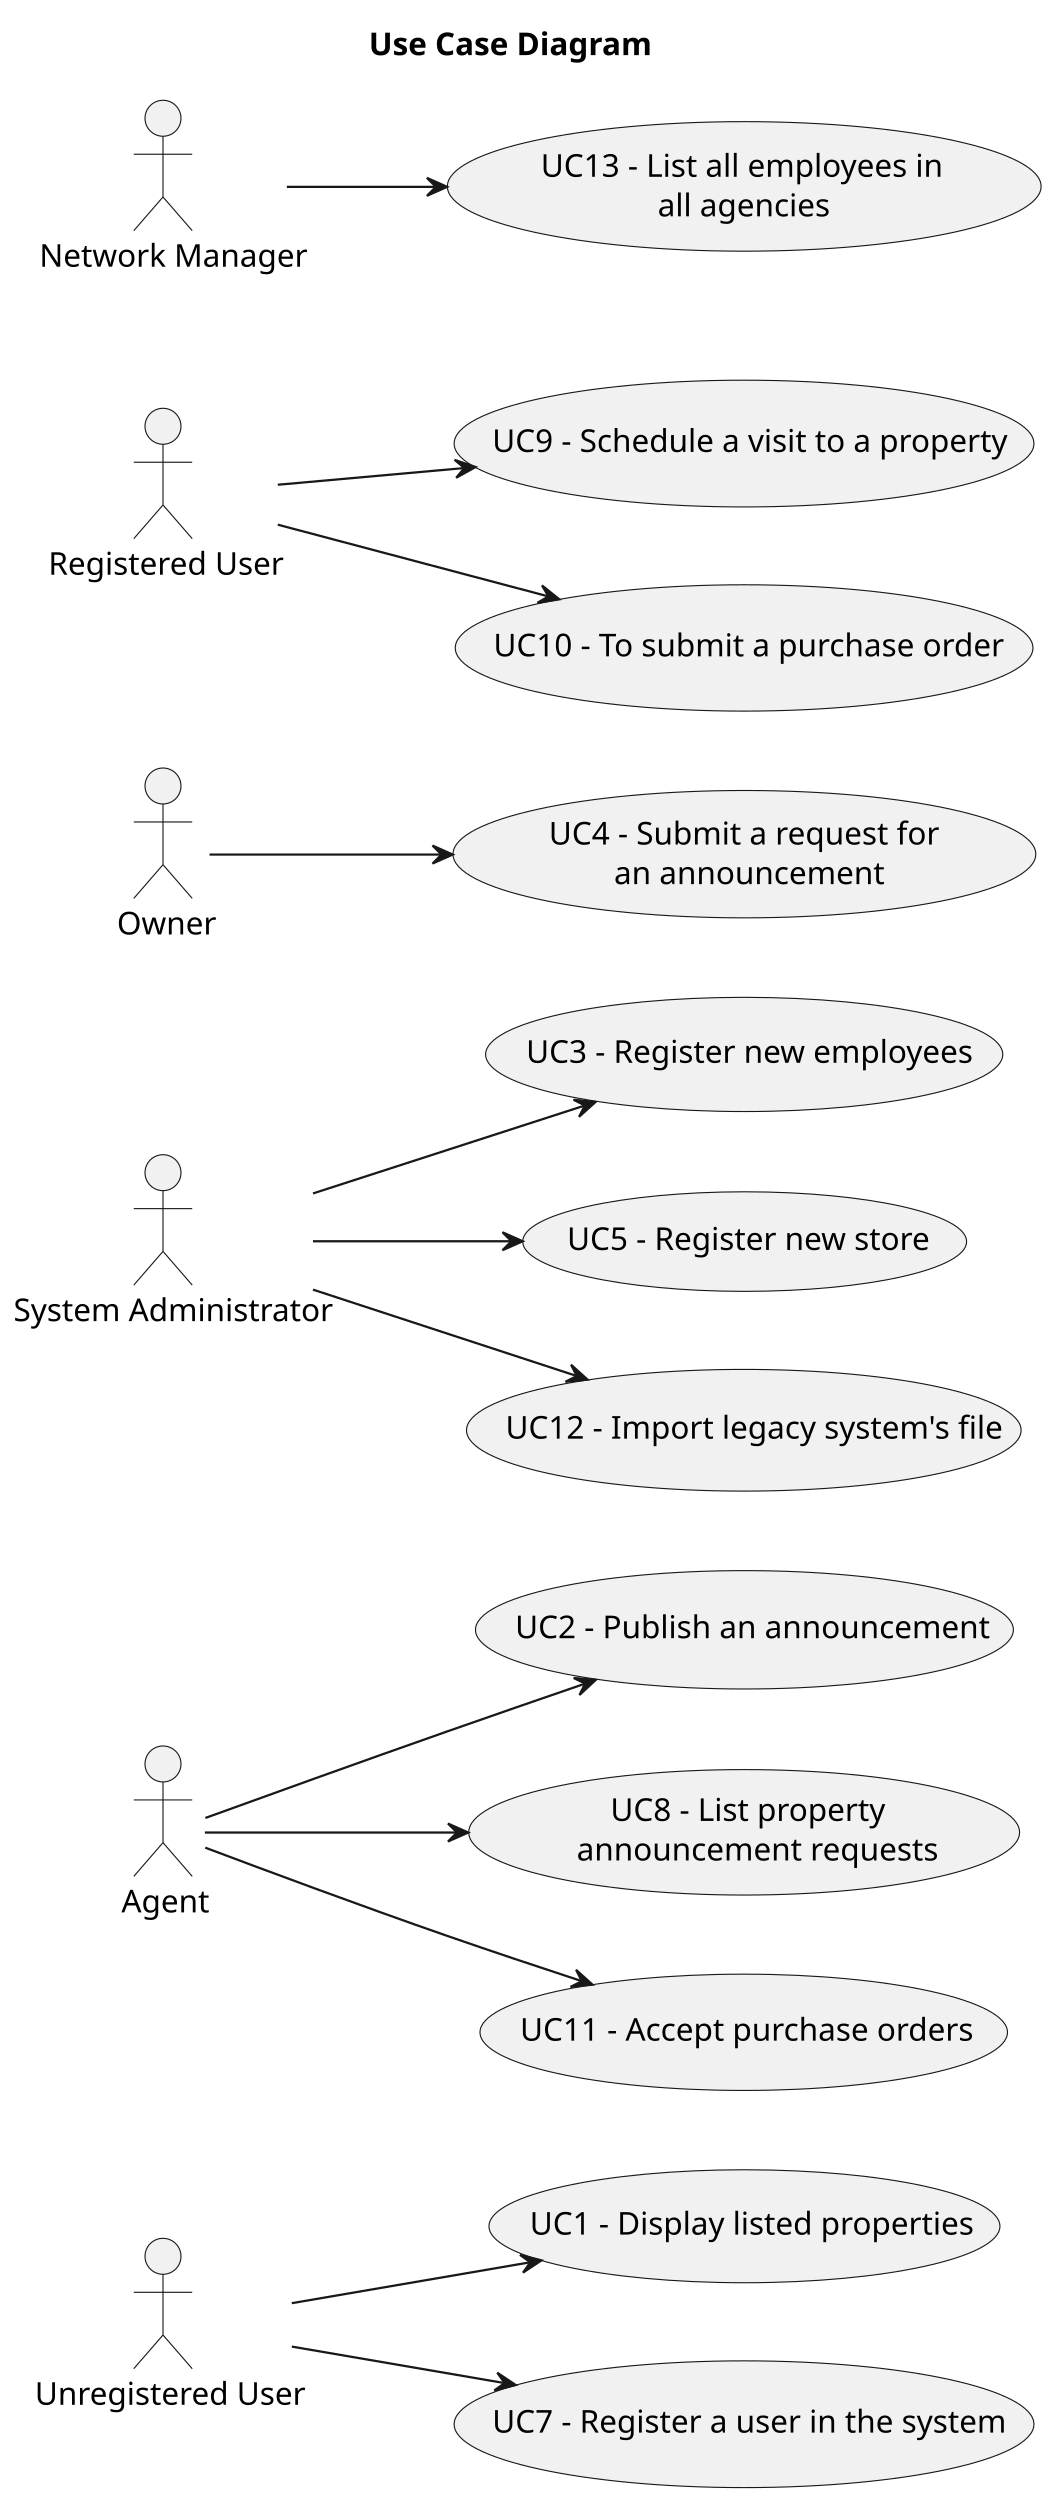
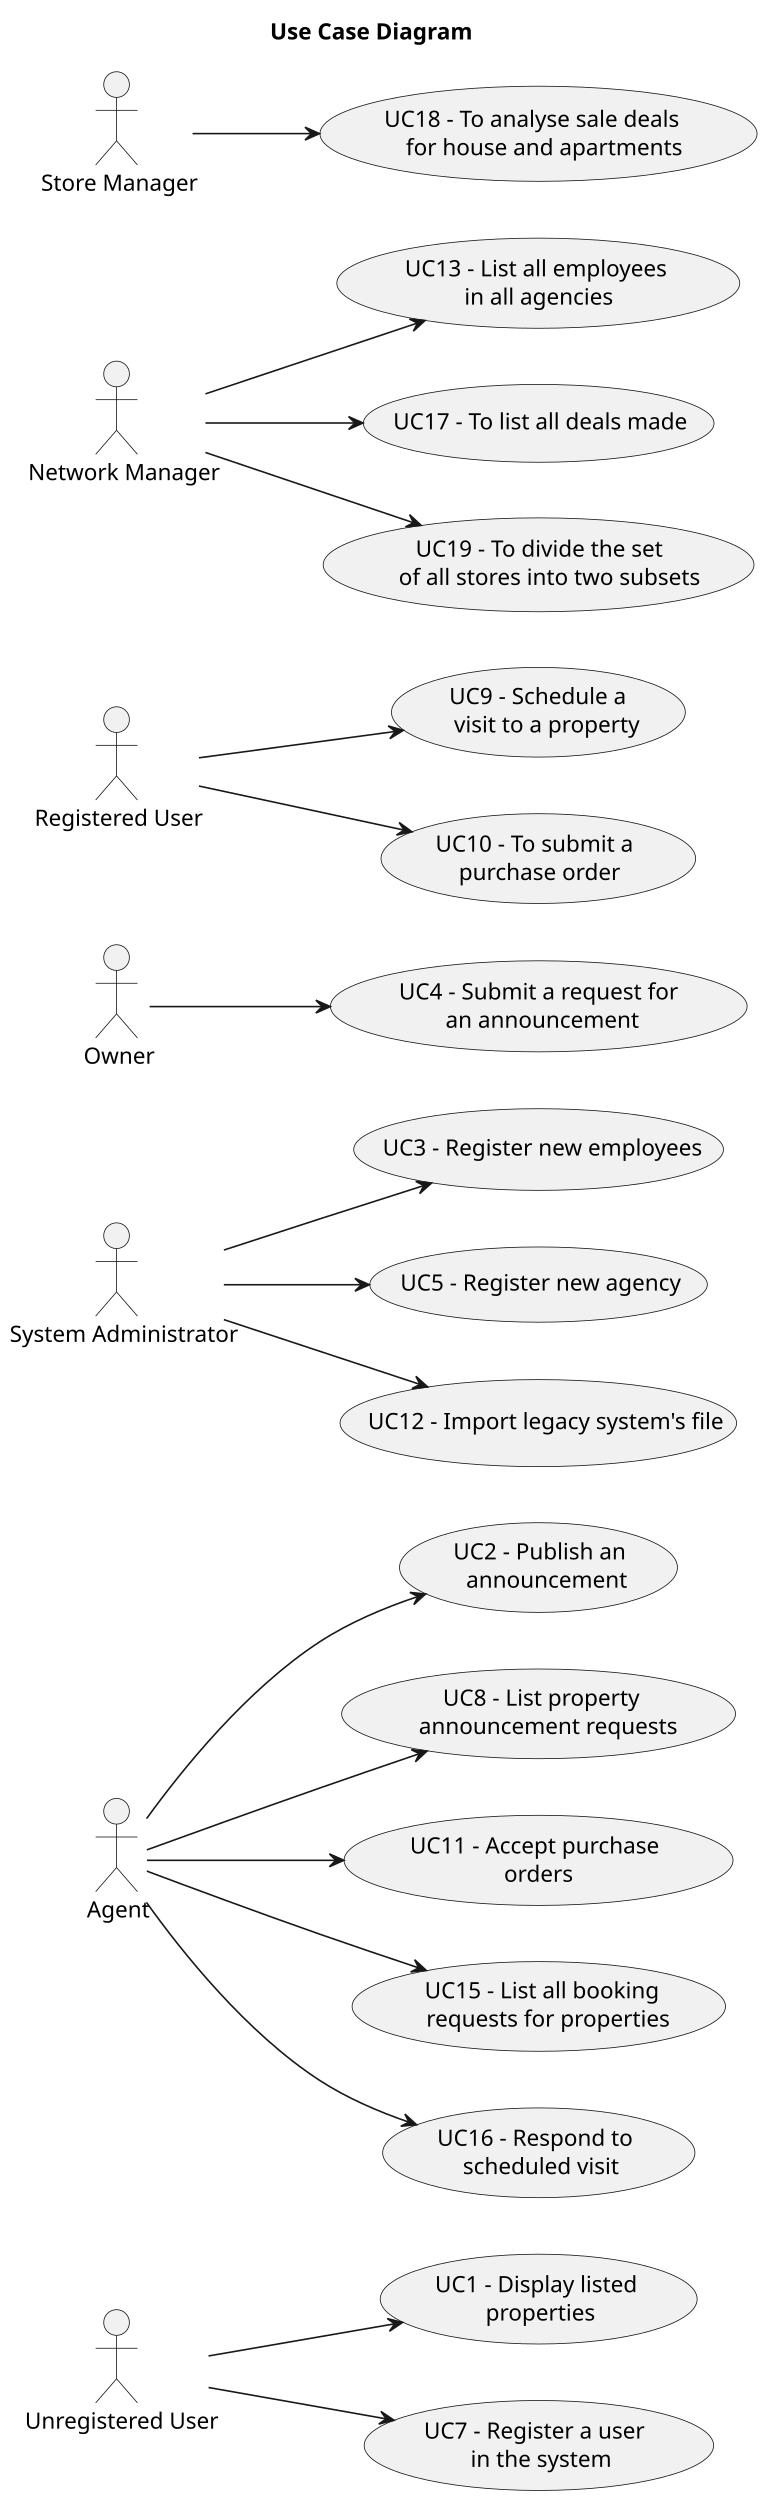
- <svg xmlns="http://www.w3.org/2000/svg" contentStyleType="text/css" height="1112px" preserveAspectRatio="none" style="width:469px;height:1112px;background:#FFFFFF;" version="1.1" viewBox="0 0 469 1112" width="469px" zoomAndPan="magnify">
+ <svg xmlns="http://www.w3.org/2000/svg" contentStyleType="text/css" height="1555px" preserveAspectRatio="none" style="width:476px;height:1555px;background:#FFFFFF;" version="1.1" viewBox="0 0 476 1555" width="476px" zoomAndPan="magnify">
  <defs />
  <g>
-     <text fill="#000000" font-family="sans-serif" font-size="14" font-weight="bold" lengthAdjust="spacing" textLength="127" x="164.042" y="24.533">Use Case Diagram</text>
+     <text fill="#000000" font-family="sans-serif" font-size="14" font-weight="bold" lengthAdjust="spacing" textLength="127" x="167.957" y="24.533">Use Case Diagram</text>
    <g id="elem_UC1">
-       <ellipse cx="331.136" cy="990.237" fill="#F1F1F1" rx="113.636" ry="25.127" style="stroke:#181818;stroke-width:0.5;" />
-       <text fill="#000000" font-family="sans-serif" font-size="14" lengthAdjust="spacing" textLength="191" x="235.636" y="993.965">UC1 - Display listed properties</text>
+       <ellipse cx="335.069" cy="1430.041" fill="#F1F1F1" rx="98.569" ry="27.932" style="stroke:#181818;stroke-width:0.5;" />
+       <text fill="#000000" font-family="sans-serif" font-size="14" lengthAdjust="spacing" textLength="123" x="270.569" y="1425.753">UC1 - Display listed</text>
+       <text fill="#000000" font-family="sans-serif" font-size="14" lengthAdjust="spacing" textLength="64" x="302.069" y="1443.363">properties</text>
    </g>
    <g id="elem_Unregistered User">
-       <ellipse cx="72.5" cy="1003.609" fill="#F1F1F1" rx="8" ry="8" style="stroke:#181818;stroke-width:0.5;" />
-       <path d="M72.5,1011.609 L72.5,1038.609 M59.5,1019.609 L85.5,1019.609 M72.5,1038.609 L59.5,1053.609 M72.5,1038.609 L85.5,1053.609 " fill="none" style="stroke:#181818;stroke-width:0.5;" />
-       <text fill="#000000" font-family="sans-serif" font-size="14" lengthAdjust="spacing" textLength="114" x="15.5" y="1069.643">Unregistered User</text>
+       <ellipse cx="72.5" cy="1444.609" fill="#F1F1F1" rx="8" ry="8" style="stroke:#181818;stroke-width:0.5;" />
+       <path d="M72.5,1452.609 L72.5,1479.609 M59.5,1460.609 L85.5,1460.609 M72.5,1479.609 L59.5,1494.609 M72.5,1479.609 L85.5,1494.609 " fill="none" style="stroke:#181818;stroke-width:0.5;" />
+       <text fill="#000000" font-family="sans-serif" font-size="14" lengthAdjust="spacing" textLength="114" x="15.5" y="1510.643">Unregistered User</text>
    </g>
    <g id="elem_UC2">
-       <ellipse cx="331.128" cy="724.935" fill="#F1F1F1" rx="119.628" ry="26.326" style="stroke:#181818;stroke-width:0.5;" />
-       <text fill="#000000" font-family="sans-serif" font-size="14" lengthAdjust="spacing" textLength="204" x="229.128" y="728.663">UC2 - Publish an announcement</text>
+       <ellipse cx="334.939" cy="975.013" fill="#F1F1F1" rx="86.439" ry="27.903" style="stroke:#181818;stroke-width:0.5;" />
+       <text fill="#000000" font-family="sans-serif" font-size="14" lengthAdjust="spacing" textLength="106" x="281.939" y="969.937">UC2 - Publish an</text>
+       <text fill="#000000" font-family="sans-serif" font-size="14" lengthAdjust="spacing" textLength="94" x="289.939" y="987.546">announcement</text>
    </g>
    <g id="elem_Agent">
-       <ellipse cx="72.5" cy="784.609" fill="#F1F1F1" rx="8" ry="8" style="stroke:#181818;stroke-width:0.5;" />
-       <path d="M72.5,792.609 L72.5,819.609 M59.5,800.609 L85.5,800.609 M72.5,819.609 L59.5,834.609 M72.5,819.609 L85.5,834.609 " fill="none" style="stroke:#181818;stroke-width:0.5;" />
-       <text fill="#000000" font-family="sans-serif" font-size="14" lengthAdjust="spacing" textLength="37" x="54" y="850.643">Agent</text>
+       <ellipse cx="72.5" cy="1126.609" fill="#F1F1F1" rx="8" ry="8" style="stroke:#181818;stroke-width:0.5;" />
+       <path d="M72.5,1134.609 L72.5,1161.609 M59.5,1142.609 L85.5,1142.609 M72.5,1161.609 L59.5,1176.609 M72.5,1161.609 L85.5,1176.609 " fill="none" style="stroke:#181818;stroke-width:0.5;" />
+       <text fill="#000000" font-family="sans-serif" font-size="14" lengthAdjust="spacing" textLength="37" x="54" y="1192.643">Agent</text>
    </g>
    <g id="elem_UC3">
-       <ellipse cx="331.014" cy="469.012" fill="#F1F1F1" rx="115.014" ry="25.403" style="stroke:#181818;stroke-width:0.5;" />
-       <text fill="#000000" font-family="sans-serif" font-size="14" lengthAdjust="spacing" textLength="194" x="234.014" y="472.741">UC3 - Register new employees</text>
+       <ellipse cx="335.014" cy="715.012" fill="#F1F1F1" rx="115.014" ry="25.403" style="stroke:#181818;stroke-width:0.5;" />
+       <text fill="#000000" font-family="sans-serif" font-size="14" lengthAdjust="spacing" textLength="194" x="238.014" y="718.741">UC3 - Register new employees</text>
    </g>
    <g id="elem_System Administrator">
-       <ellipse cx="72.5" cy="521.609" fill="#F1F1F1" rx="8" ry="8" style="stroke:#181818;stroke-width:0.5;" />
-       <path d="M72.5,529.609 L72.5,556.609 M59.5,537.609 L85.5,537.609 M72.5,556.609 L59.5,571.609 M72.5,556.609 L85.5,571.609 " fill="none" style="stroke:#181818;stroke-width:0.5;" />
-       <text fill="#000000" font-family="sans-serif" font-size="14" lengthAdjust="spacing" textLength="133" x="6" y="587.643">System Administrator</text>
+       <ellipse cx="72.5" cy="768.609" fill="#F1F1F1" rx="8" ry="8" style="stroke:#181818;stroke-width:0.5;" />
+       <path d="M72.5,776.609 L72.5,803.609 M59.5,784.609 L85.5,784.609 M72.5,803.609 L59.5,818.609 M72.5,803.609 L85.5,818.609 " fill="none" style="stroke:#181818;stroke-width:0.5;" />
+       <text fill="#000000" font-family="sans-serif" font-size="14" lengthAdjust="spacing" textLength="133" x="6" y="834.643">System Administrator</text>
    </g>
    <g id="elem_UC4">
-       <ellipse cx="331.112" cy="379.932" fill="#F1F1F1" rx="129.612" ry="28.323" style="stroke:#181818;stroke-width:0.5;" />
-       <text fill="#000000" font-family="sans-serif" font-size="14" lengthAdjust="spacing" textLength="168" x="244.112" y="375.644">UC4 - Submit a request for</text>
-       <text fill="#000000" font-family="sans-serif" font-size="14" lengthAdjust="spacing" textLength="114" x="273.112" y="393.253">an announcement</text>
+       <ellipse cx="335.112" cy="625.932" fill="#F1F1F1" rx="129.612" ry="28.323" style="stroke:#181818;stroke-width:0.5;" />
+       <text fill="#000000" font-family="sans-serif" font-size="14" lengthAdjust="spacing" textLength="168" x="248.112" y="621.644">UC4 - Submit a request for</text>
+       <text fill="#000000" font-family="sans-serif" font-size="14" lengthAdjust="spacing" textLength="114" x="277.112" y="639.253">an announcement</text>
    </g>
    <g id="elem_Owner">
-       <ellipse cx="72.5" cy="349.609" fill="#F1F1F1" rx="8" ry="8" style="stroke:#181818;stroke-width:0.5;" />
-       <path d="M72.5,357.609 L72.5,384.609 M59.5,365.609 L85.5,365.609 M72.5,384.609 L59.5,399.609 M72.5,384.609 L85.5,399.609 " fill="none" style="stroke:#181818;stroke-width:0.5;" />
-       <text fill="#000000" font-family="sans-serif" font-size="14" lengthAdjust="spacing" textLength="41" x="52" y="415.643">Owner</text>
+       <ellipse cx="72.5" cy="595.609" fill="#F1F1F1" rx="8" ry="8" style="stroke:#181818;stroke-width:0.5;" />
+       <path d="M72.5,603.609 L72.5,630.609 M59.5,611.609 L85.5,611.609 M72.5,630.609 L59.5,645.609 M72.5,630.609 L85.5,645.609 " fill="none" style="stroke:#181818;stroke-width:0.5;" />
+       <text fill="#000000" font-family="sans-serif" font-size="14" lengthAdjust="spacing" textLength="41" x="52" y="661.643">Owner</text>
    </g>
    <g id="elem_UC5">
-       <ellipse cx="331.224" cy="552.254" fill="#F1F1F1" rx="98.724" ry="22.145" style="stroke:#181818;stroke-width:0.5;" />
-       <text fill="#000000" font-family="sans-serif" font-size="14" lengthAdjust="spacing" textLength="158" x="252.224" y="555.983">UC5 - Register new store</text>
+       <ellipse cx="334.99" cy="799.008" fill="#F1F1F1" rx="104.99" ry="23.398" style="stroke:#181818;stroke-width:0.5;" />
+       <text fill="#000000" font-family="sans-serif" font-size="14" lengthAdjust="spacing" textLength="172" x="248.99" y="802.736">UC5 - Register new agency</text>
    </g>
    <g id="elem_UC7">
-       <ellipse cx="330.945" cy="1078.298" fill="#F1F1F1" rx="128.945" ry="28.189" style="stroke:#181818;stroke-width:0.5;" />
-       <text fill="#000000" font-family="sans-serif" font-size="14" lengthAdjust="spacing" textLength="224" x="218.945" y="1082.027">UC7 - Register a user in the system</text>
+       <ellipse cx="335.19" cy="1521.091" fill="#F1F1F1" rx="108.69" ry="27.982" style="stroke:#181818;stroke-width:0.5;" />
+       <text fill="#000000" font-family="sans-serif" font-size="14" lengthAdjust="spacing" textLength="137" x="263.69" y="1516.803">UC7 - Register a user</text>
+       <text fill="#000000" font-family="sans-serif" font-size="14" lengthAdjust="spacing" textLength="83" x="292.69" y="1534.412">in the system</text>
    </g>
    <g id="elem_UC8">
-       <ellipse cx="331.001" cy="815.013" fill="#F1F1F1" rx="122.501" ry="27.903" style="stroke:#181818;stroke-width:0.5;" />
-       <text fill="#000000" font-family="sans-serif" font-size="14" lengthAdjust="spacing" textLength="119" x="271.501" y="809.937">UC8 - List property</text>
-       <text fill="#000000" font-family="sans-serif" font-size="14" lengthAdjust="spacing" textLength="153" x="256.501" y="827.546">announcement requests</text>
+       <ellipse cx="335.001" cy="1066.013" fill="#F1F1F1" rx="122.501" ry="27.903" style="stroke:#181818;stroke-width:0.5;" />
+       <text fill="#000000" font-family="sans-serif" font-size="14" lengthAdjust="spacing" textLength="119" x="275.501" y="1060.937">UC8 - List property</text>
+       <text fill="#000000" font-family="sans-serif" font-size="14" lengthAdjust="spacing" textLength="153" x="260.501" y="1078.546">announcement requests</text>
    </g>
    <g id="elem_UC9">
-       <ellipse cx="330.945" cy="197.298" fill="#F1F1F1" rx="128.945" ry="28.189" style="stroke:#181818;stroke-width:0.5;" />
-       <text fill="#000000" font-family="sans-serif" font-size="14" lengthAdjust="spacing" textLength="224" x="218.945" y="201.027">UC9 - Schedule a visit to a property</text>
+       <ellipse cx="334.888" cy="443.013" fill="#F1F1F1" rx="91.388" ry="27.903" style="stroke:#181818;stroke-width:0.5;" />
+       <text fill="#000000" font-family="sans-serif" font-size="14" lengthAdjust="spacing" textLength="111" x="279.388" y="437.937">UC9 - Schedule a</text>
+       <text fill="#000000" font-family="sans-serif" font-size="14" lengthAdjust="spacing" textLength="109" x="282.388" y="455.546">visit to a property</text>
    </g>
    <g id="elem_Registered User">
-       <ellipse cx="72.5" cy="189.609" fill="#F1F1F1" rx="8" ry="8" style="stroke:#181818;stroke-width:0.5;" />
-       <path d="M72.5,197.609 L72.5,224.609 M59.5,205.609 L85.5,205.609 M72.5,224.609 L59.5,239.609 M72.5,224.609 L85.5,239.609 " fill="none" style="stroke:#181818;stroke-width:0.5;" />
-       <text fill="#000000" font-family="sans-serif" font-size="14" lengthAdjust="spacing" textLength="102" x="21.5" y="255.643">Registered User</text>
+       <ellipse cx="72.5" cy="447.609" fill="#F1F1F1" rx="8" ry="8" style="stroke:#181818;stroke-width:0.5;" />
+       <path d="M72.5,455.609 L72.5,482.609 M59.5,463.609 L85.5,463.609 M72.5,482.609 L59.5,497.609 M72.5,482.609 L85.5,497.609 " fill="none" style="stroke:#181818;stroke-width:0.5;" />
+       <text fill="#000000" font-family="sans-serif" font-size="14" lengthAdjust="spacing" textLength="102" x="21.5" y="513.643">Registered User</text>
    </g>
    <g id="elem_UC10">
-       <ellipse cx="330.976" cy="288.205" fill="#F1F1F1" rx="128.476" ry="28.095" style="stroke:#181818;stroke-width:0.5;" />
-       <text fill="#000000" font-family="sans-serif" font-size="14" lengthAdjust="spacing" textLength="223" x="219.476" y="291.933">UC10 - To submit a purchase order</text>
+       <ellipse cx="334.846" cy="534.038" fill="#F1F1F1" rx="97.846" ry="27.928" style="stroke:#181818;stroke-width:0.5;" />
+       <text fill="#000000" font-family="sans-serif" font-size="14" lengthAdjust="spacing" textLength="122" x="270.864" y="529.745">UC10 - To submit a</text>
+       <text fill="#000000" font-family="sans-serif" font-size="14" lengthAdjust="spacing" textLength="97" x="285.364" y="547.355">purchase order</text>
    </g>
    <g id="elem_UC11">
-       <ellipse cx="330.817" cy="903.973" fill="#F1F1F1" rx="117.317" ry="25.863" style="stroke:#181818;stroke-width:0.5;" />
-       <text fill="#000000" font-family="sans-serif" font-size="14" lengthAdjust="spacing" textLength="199" x="231.317" y="907.701">UC11 - Accept purchase orders</text>
+       <ellipse cx="334.981" cy="1157.14" fill="#F1F1F1" rx="120.981" ry="28.031" style="stroke:#181818;stroke-width:0.5;" />
+       <text fill="#000000" font-family="sans-serif" font-size="14" lengthAdjust="spacing" textLength="154" x="254.981" y="1152.852">UC11 - Accept purchase</text>
+       <text fill="#000000" font-family="sans-serif" font-size="14" lengthAdjust="spacing" textLength="41" x="313.481" y="1170.462">orders</text>
    </g>
    <g id="elem_UC12">
-       <ellipse cx="330.841" cy="636.178" fill="#F1F1F1" rx="123.341" ry="27.068" style="stroke:#181818;stroke-width:0.5;" />
-       <text fill="#000000" font-family="sans-serif" font-size="14" lengthAdjust="spacing" textLength="212" x="224.841" y="639.906">UC12 - Import legacy system's file</text>
+       <ellipse cx="334.841" cy="885.178" fill="#F1F1F1" rx="123.341" ry="27.068" style="stroke:#181818;stroke-width:0.5;" />
+       <text fill="#000000" font-family="sans-serif" font-size="14" lengthAdjust="spacing" textLength="212" x="228.841" y="888.906">UC12 - Import legacy system's file</text>
    </g>
    <g id="elem_UC13">
-       <ellipse cx="331.042" cy="82.918" fill="#F1F1F1" rx="132.042" ry="28.808" style="stroke:#181818;stroke-width:0.5;" />
-       <text fill="#000000" font-family="sans-serif" font-size="14" lengthAdjust="spacing" textLength="175" x="240.542" y="78.63">UC13 - List all employees in</text>
-       <text fill="#000000" font-family="sans-serif" font-size="14" lengthAdjust="spacing" textLength="75" x="292.542" y="96.239">all agencies</text>
+       <ellipse cx="334.818" cy="176.155" fill="#F1F1F1" rx="125.319" ry="28.046" style="stroke:#181818;stroke-width:0.5;" />
+       <text fill="#000000" font-family="sans-serif" font-size="14" lengthAdjust="spacing" textLength="160" x="251.819" y="171.867">UC13 - List all employees</text>
+       <text fill="#000000" font-family="sans-serif" font-size="14" lengthAdjust="spacing" textLength="90" x="288.818" y="189.477">in all agencies</text>
    </g>
    <g id="elem_Network Manager">
+       <ellipse cx="72.5" cy="232.609" fill="#F1F1F1" rx="8" ry="8" style="stroke:#181818;stroke-width:0.5;" />
+       <path d="M72.5,240.609 L72.5,267.609 M59.5,248.609 L85.5,248.609 M72.5,267.609 L59.5,282.609 M72.5,267.609 L85.5,282.609 " fill="none" style="stroke:#181818;stroke-width:0.5;" />
+       <text fill="#000000" font-family="sans-serif" font-size="14" lengthAdjust="spacing" textLength="110" x="17.5" y="298.643">Network Manager</text>
+     </g>
+     <g id="elem_UC15">
+       <ellipse cx="335.137" cy="1248.013" fill="#F1F1F1" rx="116.137" ry="27.903" style="stroke:#181818;stroke-width:0.5;" />
+       <text fill="#000000" font-family="sans-serif" font-size="14" lengthAdjust="spacing" textLength="142" x="264.137" y="1242.937">UC15 - List all booking</text>
+       <text fill="#000000" font-family="sans-serif" font-size="14" lengthAdjust="spacing" textLength="144" x="265.137" y="1260.546">requests for properties</text>
+     </g>
+     <g id="elem_UC16">
+       <ellipse cx="335.124" cy="1339.034" fill="#F1F1F1" rx="97.124" ry="27.924" style="stroke:#181818;stroke-width:0.5;" />
+       <text fill="#000000" font-family="sans-serif" font-size="14" lengthAdjust="spacing" textLength="121" x="271.901" y="1334.678">UC16 - Respond to</text>
+       <text fill="#000000" font-family="sans-serif" font-size="14" lengthAdjust="spacing" textLength="93" x="287.901" y="1352.288">scheduled visit</text>
+     </g>
+     <g id="elem_UC17">
+       <ellipse cx="335.067" cy="263.323" fill="#F1F1F1" rx="109.067" ry="24.213" style="stroke:#181818;stroke-width:0.5;" />
+       <text fill="#000000" font-family="sans-serif" font-size="14" lengthAdjust="spacing" textLength="181" x="244.567" y="267.051">UC17 - To list all deals made</text>
+     </g>
+     <g id="elem_UC18">
+       <ellipse cx="334.957" cy="83.201" fill="#F1F1F1" rx="135.957" ry="29.591" style="stroke:#181818;stroke-width:0.5;" />
+       <text fill="#000000" font-family="sans-serif" font-size="14" lengthAdjust="spacing" textLength="186" x="238.957" y="78.913">UC18 - To analyse sale deals</text>
+       <text fill="#000000" font-family="sans-serif" font-size="14" lengthAdjust="spacing" textLength="163" x="252.457" y="96.522">for house and apartments</text>
+     </g>
+     <g id="elem_Store Manager">
      <ellipse cx="72.5" cy="52.609" fill="#F1F1F1" rx="8" ry="8" style="stroke:#181818;stroke-width:0.5;" />
      <path d="M72.5,60.609 L72.5,87.609 M59.5,68.609 L85.5,68.609 M72.5,87.609 L59.5,102.609 M72.5,87.609 L85.5,102.609 " fill="none" style="stroke:#181818;stroke-width:0.5;" />
-       <text fill="#000000" font-family="sans-serif" font-size="14" lengthAdjust="spacing" textLength="110" x="17.5" y="118.643">Network Manager</text>
+       <text fill="#000000" font-family="sans-serif" font-size="14" lengthAdjust="spacing" textLength="94" x="25.5" y="118.643">Store Manager</text>
+     </g>
+     <g id="elem_UC19">
+       <ellipse cx="335.001" cy="351.31" fill="#F1F1F1" rx="134.001" ry="29.2" style="stroke:#181818;stroke-width:0.5;" />
+       <text fill="#000000" font-family="sans-serif" font-size="14" lengthAdjust="spacing" textLength="153" x="258.501" y="346.233">UC19 - To divide the set</text>
+       <text fill="#000000" font-family="sans-serif" font-size="14" lengthAdjust="spacing" textLength="178" x="248.001" y="363.843">of all stores into two subsets</text>
    </g>
    <g id="link_Unregistered User_UC1">
-       <path d="M129.79,1024.449 C160.78,1019.139 200.07,1012.399 235.61,1006.299 " fill="none" id="Unregistered User-to-UC1" style="stroke:#181818;stroke-width:1.0;" />
-       <polygon fill="#181818" points="240.83,1005.409,231.285,1002.984,235.901,1006.252,232.633,1010.869,240.83,1005.409" style="stroke:#181818;stroke-width:1.0;" />
+       <path d="M129.7,1465.399 C163.41,1459.579 207.03,1452.039 245.31,1445.429 " fill="none" id="Unregistered User-to-UC1" style="stroke:#181818;stroke-width:1.0;" />
+       <polygon fill="#181818" points="250.43,1444.549,240.878,1442.151,245.504,1445.406,242.249,1450.032,250.43,1444.549" style="stroke:#181818;stroke-width:1.0;" />
    </g>
    <g id="link_Agent_UC2">
-       <path d="M91.35,808.629 C115.66,799.809 160.56,783.599 199,770.109 C218.77,763.169 240.25,755.739 259.99,748.959 " fill="none" id="Agent-to-UC2" style="stroke:#181818;stroke-width:1.0;" />
-       <polygon fill="#181818" points="264.97,747.249,255.16,746.372,260.238,748.865,257.745,753.943,264.97,747.249" style="stroke:#181818;stroke-width:1.0;" />
+       <path d="M91.17,1131.199 C113.14,1100.809 153.36,1050.819 199,1021.109 C217.35,1009.169 239.12,999.989 259.77,993.089 " fill="none" id="Agent-to-UC2" style="stroke:#181818;stroke-width:1.0;" />
+       <polygon fill="#181818" points="264.71,991.469,254.912,990.468,259.958,993.025,257.401,998.071,264.71,991.469" style="stroke:#181818;stroke-width:1.0;" />
    </g>
    <g id="link_System Administrator_UC3">
-       <path d="M139.22,530.839 C176.16,518.889 222.25,503.979 259.88,491.799 " fill="none" id="System Administrator-to-UC3" style="stroke:#181818;stroke-width:1.0;" />
-       <polygon fill="#181818" points="264.89,490.179,255.095,489.151,260.134,491.722,257.563,496.761,264.89,490.179" style="stroke:#181818;stroke-width:1.0;" />
+       <path d="M139.26,777.529 C158.5,771.239 179.59,764.369 199,758.109 C219.91,751.359 242.67,744.089 263.44,737.479 " fill="none" id="System Administrator-to-UC3" style="stroke:#181818;stroke-width:1.0;" />
+       <polygon fill="#181818" points="268.39,735.899,258.601,734.818,263.626,737.416,261.027,742.441,268.39,735.899" style="stroke:#181818;stroke-width:1.0;" />
    </g>
    <g id="link_Owner_UC4">
-       <path d="M93.2,380.109 C115.99,380.109 155.58,380.109 195.94,380.109 " fill="none" id="Owner-to-UC4" style="stroke:#181818;stroke-width:1.0;" />
-       <polygon fill="#181818" points="201.38,380.109,192.38,376.109,196.38,380.109,192.38,384.109,201.38,380.109" style="stroke:#181818;stroke-width:1.0;" />
+       <path d="M93.08,626.109 C116.62,626.109 158.23,626.109 200.32,626.109 " fill="none" id="Owner-to-UC4" style="stroke:#181818;stroke-width:1.0;" />
+       <polygon fill="#181818" points="205.45,626.109,196.45,622.109,200.45,626.109,196.45,630.109,205.45,626.109" style="stroke:#181818;stroke-width:1.0;" />
    </g>
    <g id="link_System Administrator_UC5">
-       <path d="M139.22,552.109 C166.02,552.109 197.65,552.109 227.36,552.109 " fill="none" id="System Administrator-to-UC5" style="stroke:#181818;stroke-width:1.0;" />
-       <polygon fill="#181818" points="232.49,552.109,223.49,548.109,227.49,552.109,223.49,556.109,232.49,552.109" style="stroke:#181818;stroke-width:1.0;" />
+       <path d="M139.24,799.109 C165.17,799.109 195.66,799.109 224.73,799.109 " fill="none" id="System Administrator-to-UC5" style="stroke:#181818;stroke-width:1.0;" />
+       <polygon fill="#181818" points="229.76,799.109,220.76,795.109,224.76,799.109,220.76,803.109,229.76,799.109" style="stroke:#181818;stroke-width:1.0;" />
    </g>
    <g id="link_Unregistered User_UC7">
-       <path d="M129.79,1043.769 C157.51,1048.519 191.85,1054.409 224.23,1059.969 " fill="none" id="Unregistered User-to-UC7" style="stroke:#181818;stroke-width:1.0;" />
-       <polygon fill="#181818" points="229.4,1060.849,221.203,1055.389,224.471,1060.006,219.855,1063.275,229.4,1060.849" style="stroke:#181818;stroke-width:1.0;" />
+       <path d="M129.7,1485.029 C161.91,1490.719 203.16,1498.009 240.16,1504.539 " fill="none" id="Unregistered User-to-UC7" style="stroke:#181818;stroke-width:1.0;" />
+       <polygon fill="#181818" points="245.11,1505.409,236.944,1499.903,240.186,1504.539,235.551,1507.781,245.11,1505.409" style="stroke:#181818;stroke-width:1.0;" />
    </g>
    <g id="link_Agent_UC8">
-       <path d="M91.13,815.109 C114.83,815.109 159.11,815.109 203.17,815.109 " fill="none" id="Agent-to-UC8" style="stroke:#181818;stroke-width:1.0;" />
-       <polygon fill="#181818" points="208.26,815.109,199.26,811.109,203.26,815.109,199.26,819.109,208.26,815.109" style="stroke:#181818;stroke-width:1.0;" />
+       <path d="M91.34,1150.609 C115.65,1141.779 160.54,1125.559 199,1112.109 C219.02,1105.109 240.75,1097.649 260.81,1090.809 " fill="none" id="Agent-to-UC8" style="stroke:#181818;stroke-width:1.0;" />
+       <polygon fill="#181818" points="265.6,1089.179,255.79,1088.302,260.868,1090.795,258.375,1095.873,265.6,1089.179" style="stroke:#181818;stroke-width:1.0;" />
    </g>
    <g id="link_Registered User_UC9">
-       <path d="M123.56,215.619 C147.41,213.479 177.08,210.819 206.43,208.189 " fill="none" id="Registered User-to-UC9" style="stroke:#181818;stroke-width:1.0;" />
-       <polygon fill="#181818" points="211.52,207.729,202.201,204.544,206.54,208.173,202.91,212.512,211.52,207.729" style="stroke:#181818;stroke-width:1.0;" />
+       <path d="M123.73,471.359 C158.18,466.729 204.83,460.459 245.44,455.009 " fill="none" id="Registered User-to-UC9" style="stroke:#181818;stroke-width:1.0;" />
+       <polygon fill="#181818" points="250.87,454.279,241.415,451.524,245.915,454.95,242.488,459.451,250.87,454.279" style="stroke:#181818;stroke-width:1.0;" />
    </g>
    <g id="link_Registered User_UC10">
-       <path d="M123.56,233.379 C157.75,242.439 203.92,254.679 243.92,265.289 " fill="none" id="Registered User-to-UC10" style="stroke:#181818;stroke-width:1.0;" />
-       <polygon fill="#181818" points="248.77,266.579,241.098,260.404,243.937,265.296,239.045,268.136,248.77,266.579" style="stroke:#181818;stroke-width:1.0;" />
+       <path d="M123.73,488.909 C159.81,496.659 209.28,507.299 251.17,516.299 " fill="none" id="Registered User-to-UC10" style="stroke:#181818;stroke-width:1.0;" />
+       <polygon fill="#181818" points="256.24,517.389,248.29,511.577,251.353,516.332,246.598,519.396,256.24,517.389" style="stroke:#181818;stroke-width:1.0;" />
    </g>
    <g id="link_Agent_UC11">
-       <path d="M91.3,821.849 C115.57,830.989 160.42,847.709 199,861.109 C218.28,867.809 239.25,874.809 258.65,881.179 " fill="none" id="Agent-to-UC11" style="stroke:#181818;stroke-width:1.0;" />
-       <polygon fill="#181818" points="263.55,882.779,256.241,876.178,258.798,881.224,253.752,883.781,263.55,882.779" style="stroke:#181818;stroke-width:1.0;" />
+       <path d="M91.41,1157.109 C116.14,1157.109 162.93,1157.109 208.86,1157.109 " fill="none" id="Agent-to-UC11" style="stroke:#181818;stroke-width:1.0;" />
+       <polygon fill="#181818" points="213.88,1157.109,204.88,1153.109,208.88,1157.109,204.88,1161.109,213.88,1157.109" style="stroke:#181818;stroke-width:1.0;" />
    </g>
    <g id="link_System Administrator_UC12">
-       <path d="M139.22,573.629 C175.02,585.359 219.42,599.899 256.38,611.999 " fill="none" id="System Administrator-to-UC12" style="stroke:#181818;stroke-width:1.0;" />
-       <polygon fill="#181818" points="261.31,613.619,254.007,607.012,256.56,612.06,251.511,614.612,261.31,613.619" style="stroke:#181818;stroke-width:1.0;" />
+       <path d="M139.24,820.809 C176.31,833.049 222.71,848.369 260.92,860.979 " fill="none" id="System Administrator-to-UC12" style="stroke:#181818;stroke-width:1.0;" />
+       <polygon fill="#181818" points="266.01,862.669,258.707,856.062,261.26,861.11,256.211,863.662,266.01,862.669" style="stroke:#181818;stroke-width:1.0;" />
    </g>
    <g id="link_Network Manager_UC13">
-       <path d="M127.58,83.109 C147.21,83.109 170.36,83.109 193.86,83.109 " fill="none" id="Network Manager-to-UC13" style="stroke:#181818;stroke-width:1.0;" />
-       <polygon fill="#181818" points="198.88,83.109,189.88,79.109,193.88,83.109,189.88,87.109,198.88,83.109" style="stroke:#181818;stroke-width:1.0;" />
+       <path d="M127.79,244.979 C165.98,232.219 217.57,214.989 259.59,200.959 " fill="none" id="Network Manager-to-UC13" style="stroke:#181818;stroke-width:1.0;" />
+       <polygon fill="#181818" points="264.4,199.349,254.596,198.41,259.658,200.935,257.133,205.997,264.4,199.349" style="stroke:#181818;stroke-width:1.0;" />
+     </g>
+     <g id="link_Agent_UC15">
+       <path d="M91.31,1163.829 C115.59,1172.939 160.45,1189.619 199,1203.109 C218.86,1210.059 240.45,1217.359 260.42,1224.019 " fill="none" id="Agent-to-UC15" style="stroke:#181818;stroke-width:1.0;" />
+       <polygon fill="#181818" points="265.19,1225.609,257.923,1218.962,260.448,1224.024,255.386,1226.549,265.19,1225.609" style="stroke:#181818;stroke-width:1.0;" />
+     </g>
+     <g id="link_Agent_UC16">
+       <path d="M91.09,1183.269 C112.99,1213.939 153.13,1264.359 199,1294.109 C215.72,1304.959 235.3,1313.429 254.29,1319.959 " fill="none" id="Agent-to-UC16" style="stroke:#181818;stroke-width:1.0;" />
+       <polygon fill="#181818" points="259.1,1321.579,251.839,1314.925,254.359,1319.99,249.295,1322.51,259.1,1321.579" style="stroke:#181818;stroke-width:1.0;" />
+     </g>
+     <g id="link_Network Manager_UC17">
+       <path d="M127.79,263.109 C154.76,263.109 188.39,263.109 220.63,263.109 " fill="none" id="Network Manager-to-UC17" style="stroke:#181818;stroke-width:1.0;" />
+       <polygon fill="#181818" points="225.79,263.109,216.79,259.109,220.79,263.109,216.79,267.109,225.79,263.109" style="stroke:#181818;stroke-width:1.0;" />
+     </g>
+     <g id="link_Store Manager_UC18">
+       <path d="M119.77,83.109 C140.74,83.109 166.78,83.109 193.39,83.109 " fill="none" id="Store Manager-to-UC18" style="stroke:#181818;stroke-width:1.0;" />
+       <polygon fill="#181818" points="198.72,83.109,189.72,79.109,193.72,83.109,189.72,87.109,198.72,83.109" style="stroke:#181818;stroke-width:1.0;" />
+     </g>
+     <g id="link_Network Manager_UC19">
+       <path d="M127.79,281.449 C165.27,294.109 215.63,311.119 257.21,325.169 " fill="none" id="Network Manager-to-UC19" style="stroke:#181818;stroke-width:1.0;" />
+       <polygon fill="#181818" points="261.98,326.779,254.731,320.112,257.242,325.181,252.174,327.693,261.98,326.779" style="stroke:#181818;stroke-width:1.0;" />
    </g>
  </g>
</svg>
